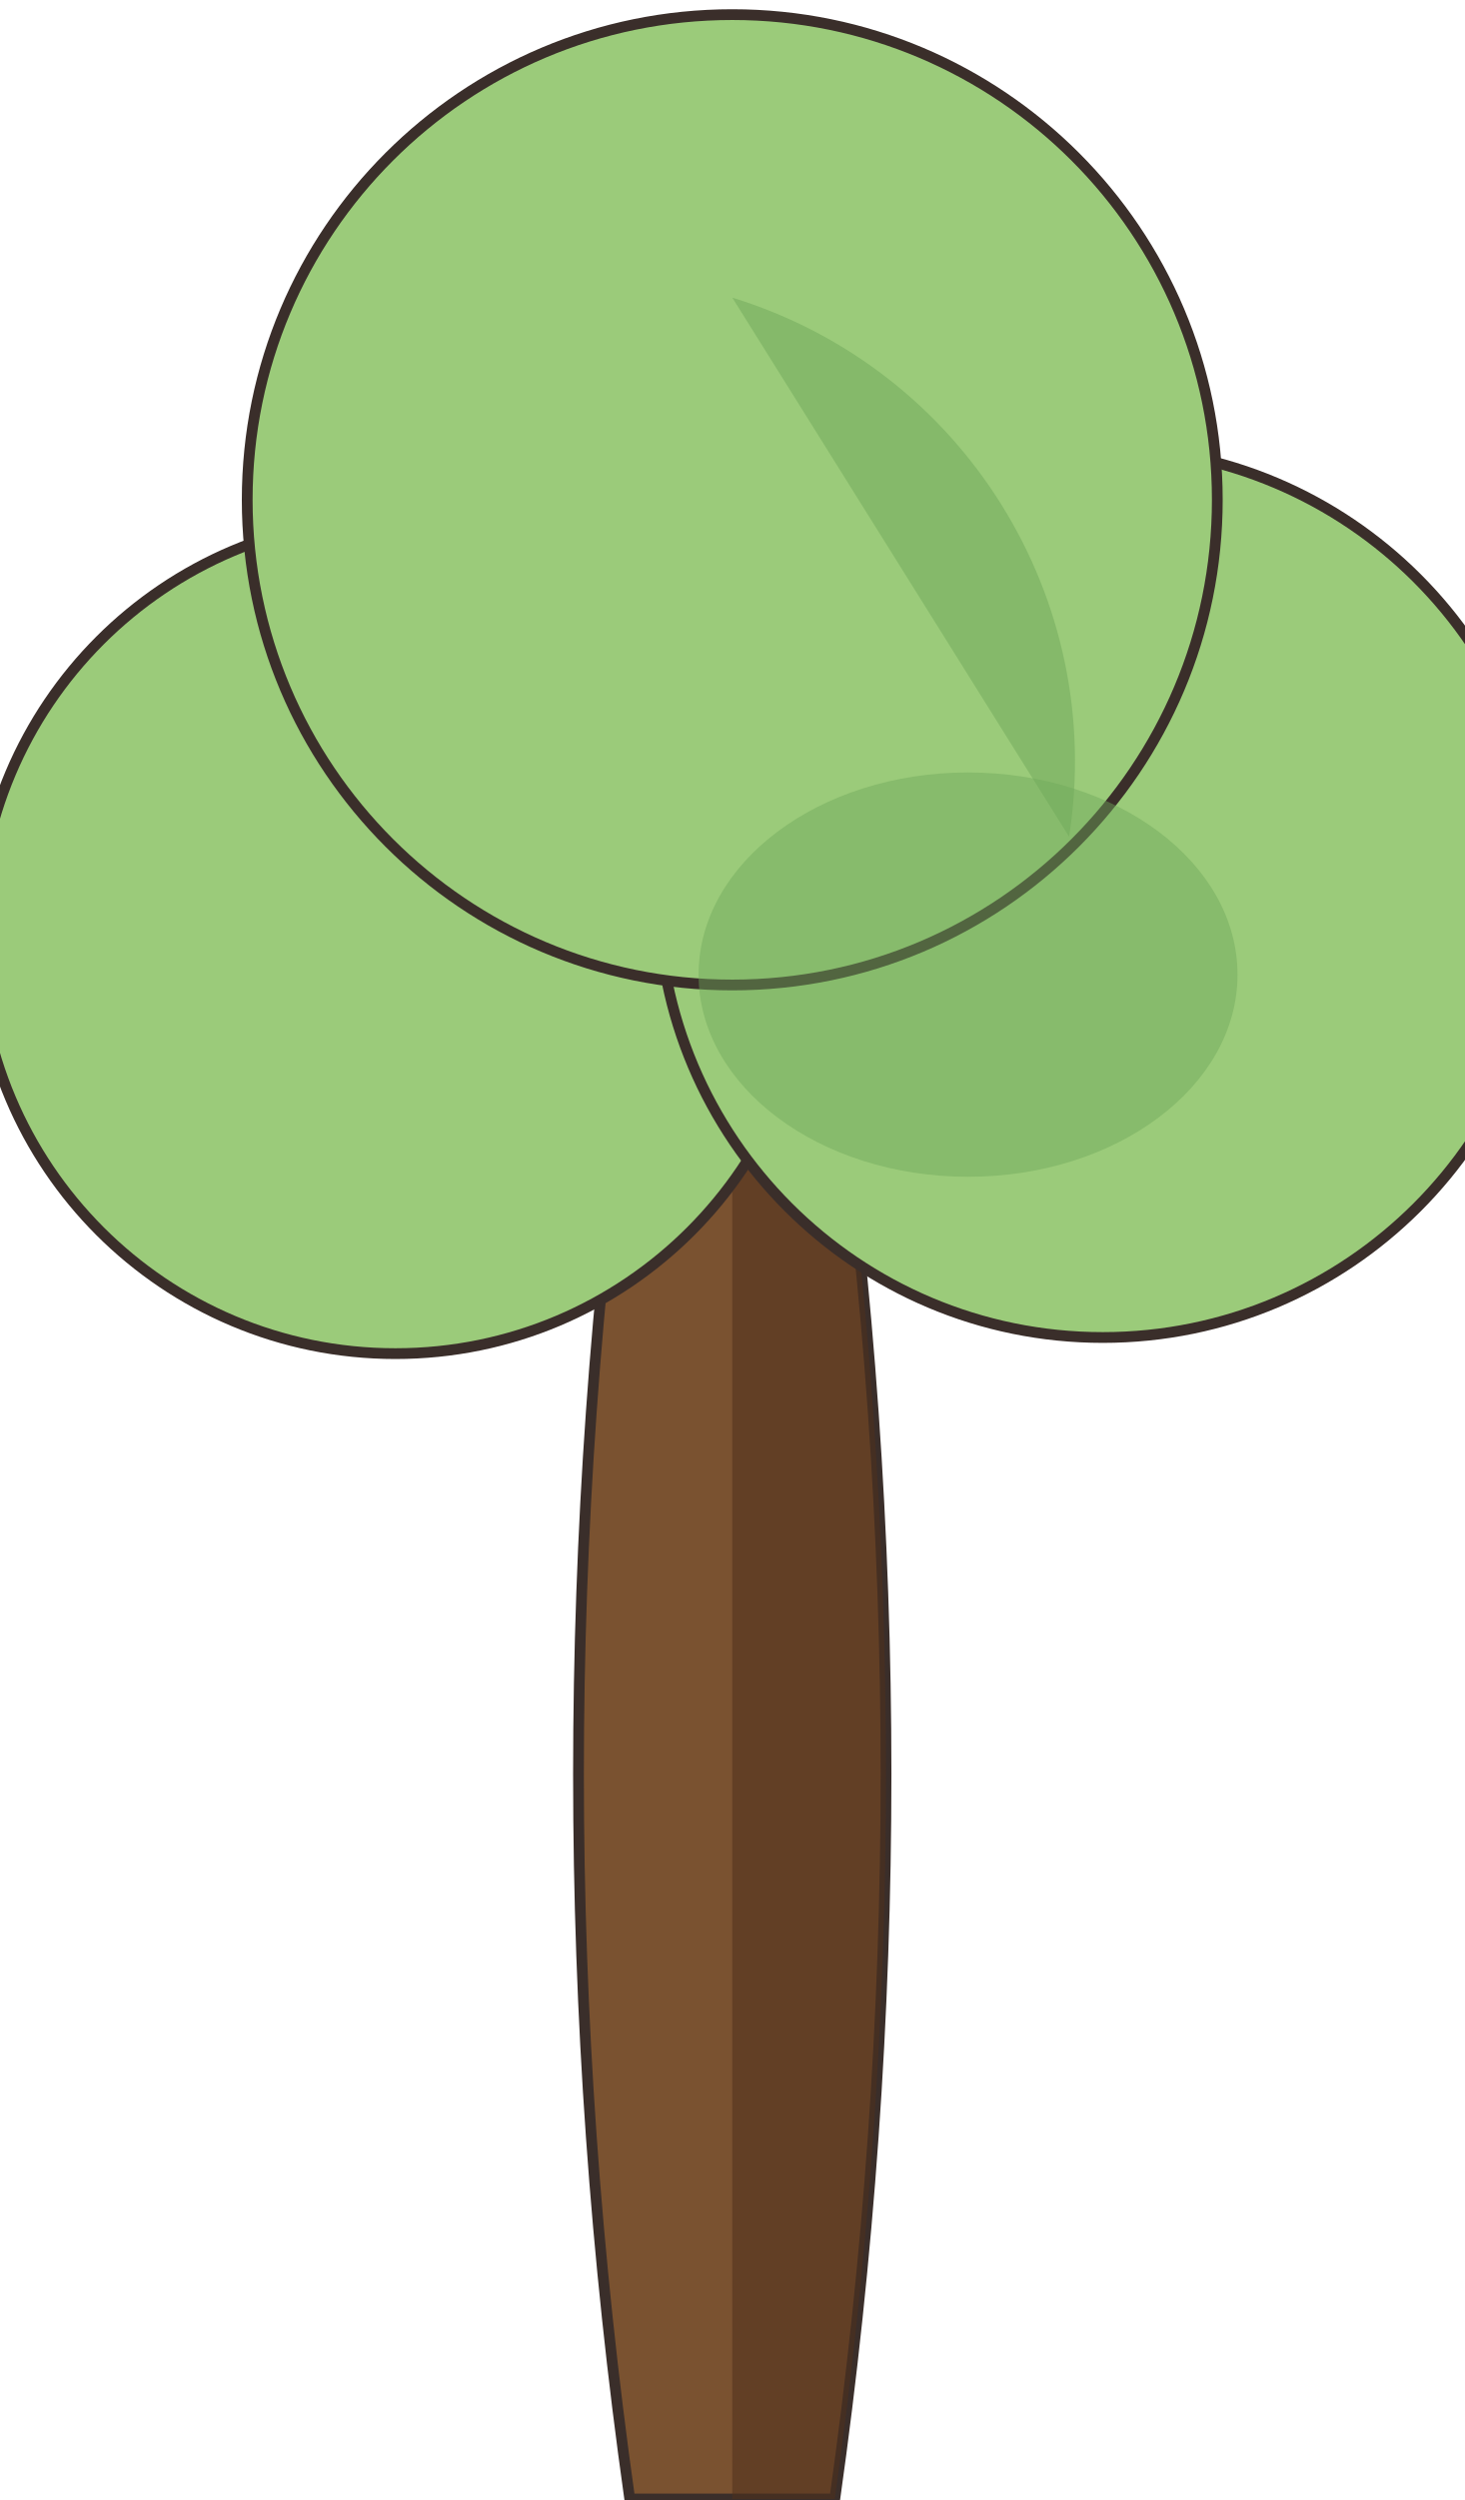
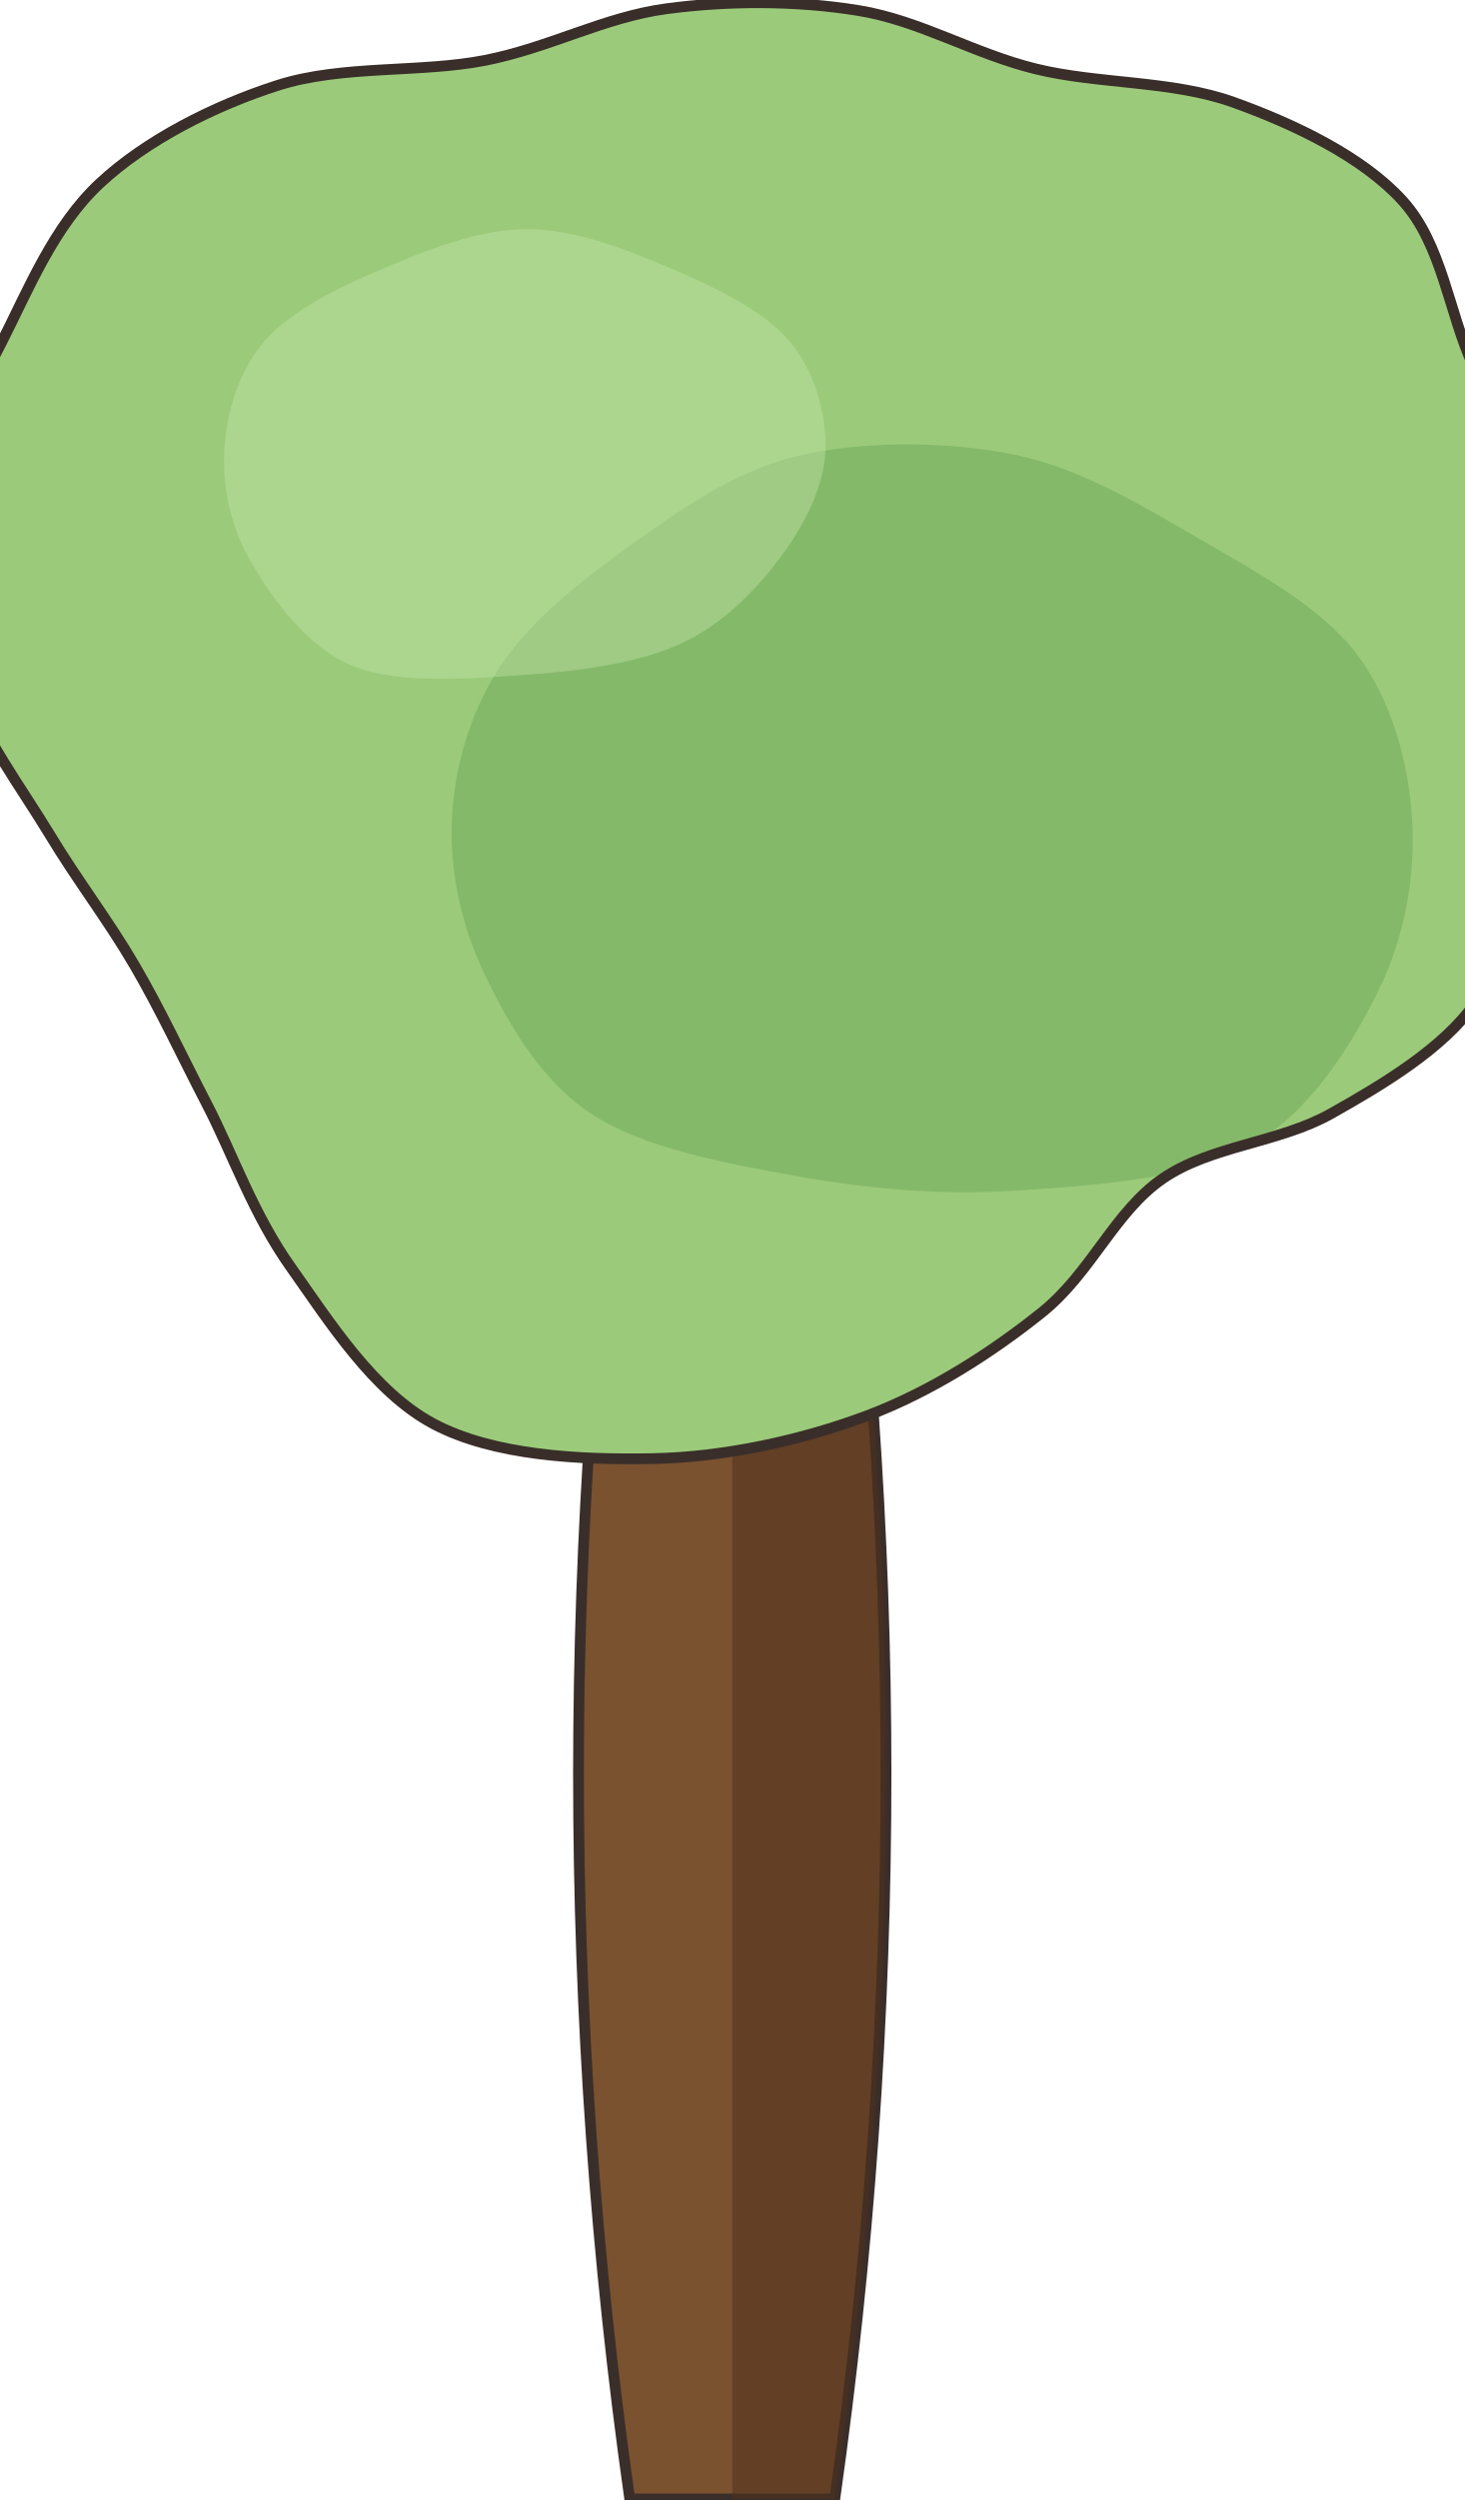
<svg xmlns="http://www.w3.org/2000/svg" width="340" height="580" viewBox="0 0 340 580">
+   <defs>
+     <clipPath id="canopy-clip-c2">
+       <path d="M365.24,158.78 C364.07,171.34 356.61,183.39 352.80,195.73 C349.00,208.06 349.74,222.35 342.44,232.81 C335.14,243.27 321.08,251.69 309.00,258.48 C296.91,265.27 281.12,265.86 269.93,273.55 C258.74,281.23 253.34,295.42 241.89,304.60 C230.43,313.77 216.29,322.96 201.22,328.62 C186.15,334.27 168.20,338.23 151.45,338.54 C134.69,338.85 114.67,337.89 100.68,330.48 C86.69,323.07 76.29,306.47 67.51,294.10 C58.74,281.73 54.07,267.93 48.02,256.26 C41.97,244.58 37.32,234.49 31.23,224.04 C25.14,213.60 18.04,204.46 11.47,193.58 C4.89,182.71 -3.74,171.32 -8.22,158.78 C-12.69,146.24 -16.79,131.52 -15.38,118.33 C-13.97,105.15 -6.16,92.29 0.27,79.66 C6.69,67.03 12.47,52.51 23.18,42.54 C33.89,32.56 49.63,24.55 64.55,19.79 C79.46,15.04 97.62,16.96 112.65,14.00 C127.68,11.04 140.28,3.95 154.72,2.03 C169.16,0.10 185.00,0.11 199.30,2.44 C213.60,4.77 226.02,12.46 240.53,16.01 C255.04,19.56 272.17,18.64 286.35,23.73 C300.53,28.82 316.31,36.35 325.59,46.55 C334.87,56.75 336.33,72.63 342.04,84.93 C347.75,97.23 355.97,108.05 359.84,120.36 C363.70,132.67 366.42,146.22 365.24,158.78 Z" />
+     </clipPath>
+   </defs>
  <path d="M146.2,580 Q122.4,411.8 146.2,243.6 L193.8,243.6 Q217.6,411.8 193.8,580 Z" fill="#7A5230" stroke="#3A2E2A" stroke-width="2.5" stroke-linejoin="round" />
  <path d="M170,243.6 L193.8,243.6 Q217.6,411.8 193.8,580 L170,580 Z" fill="#4E2F1C" opacity="0.55" />
-   <circle cx="91.8" cy="217.2" r="96.968" fill="#9BCB7A" stroke="#3A2E2A" stroke-width="2.5" stroke-linejoin="round" />
-   <circle cx="256.02" cy="207.2" r="103.224" fill="#9BCB7A" stroke="#3A2E2A" stroke-width="2.5" stroke-linejoin="round" />
-   <circle cx="170" cy="116" r="112.608" fill="#9BCB7A" stroke="#3A2E2A" stroke-width="2.5" stroke-linejoin="round" />
-   <path d="M170,69.08 A112.608,112.608 0 0 1 248.2,194.2 Z" fill="#6FA85A" opacity="0.5" />
-   <ellipse cx="224.74" cy="226.2" rx="62.56" ry="46.92" fill="#6FA85A" opacity="0.45" />
+   <path d="M365.24,158.78 C364.07,171.34 356.61,183.39 352.80,195.73 C349.00,208.06 349.74,222.35 342.44,232.81 C335.14,243.27 321.08,251.69 309.00,258.48 C296.91,265.27 281.12,265.86 269.93,273.55 C258.74,281.23 253.34,295.42 241.89,304.60 C230.43,313.77 216.29,322.96 201.22,328.62 C186.15,334.27 168.20,338.23 151.45,338.54 C134.69,338.85 114.67,337.89 100.68,330.48 C86.69,323.07 76.29,306.47 67.51,294.10 C58.74,281.73 54.07,267.93 48.02,256.26 C41.97,244.58 37.32,234.49 31.23,224.04 C25.14,213.60 18.04,204.46 11.47,193.58 C4.89,182.71 -3.74,171.32 -8.22,158.78 C-12.69,146.24 -16.79,131.52 -15.38,118.33 C-13.97,105.15 -6.16,92.29 0.27,79.66 C6.69,67.03 12.47,52.51 23.18,42.54 C33.89,32.56 49.63,24.55 64.55,19.79 C79.46,15.04 97.62,16.96 112.65,14.00 C127.68,11.04 140.28,3.95 154.72,2.03 C169.16,0.10 185.00,0.11 199.30,2.44 C213.60,4.77 226.02,12.46 240.53,16.01 C255.04,19.56 272.17,18.64 286.35,23.73 C300.53,28.82 316.31,36.35 325.59,46.55 C334.87,56.75 336.33,72.63 342.04,84.93 C347.75,97.23 355.97,108.05 359.84,120.36 C363.70,132.67 366.42,146.22 365.24,158.78 Z" fill="#9BCB7A" />
+   <g clip-path="url(#canopy-clip-c2)">
+     <path d="M327.82,189.86 C328.68,202.92 326.27,217.30 319.99,229.99 C313.71,242.68 304.14,258.30 290.13,266.02 C276.12,273.75 253.49,275.18 235.93,276.34 C218.37,277.49 201.20,275.91 184.77,272.95 C168.34,269.99 149.47,266.52 137.37,258.60 C125.27,250.68 117.58,236.90 112.18,225.44 C106.77,213.98 104.36,201.51 104.92,189.86 C105.49,178.20 108.97,165.84 115.57,155.51 C122.17,145.19 133.02,136.15 144.52,127.89 C156.01,119.63 169.40,109.71 184.53,105.98 C199.66,102.24 219.67,102.31 235.30,105.47 C250.92,108.64 265.00,117.26 278.26,124.95 C291.52,132.64 306.58,140.78 314.84,151.60 C323.10,162.42 326.96,176.79 327.82,189.86 Z" fill="#6FA85A" opacity="0.5" />
+     <path d="M191.62,104.39 C191.33,112.68 187.03,121.43 181.50,128.91 C175.96,136.38 168.27,144.60 158.41,149.22 C148.56,153.83 135.11,155.71 122.38,156.60 C109.64,157.50 92.65,158.89 82.01,154.60 C71.37,150.32 63.50,139.24 58.52,130.87 C53.53,122.50 51.61,113.02 52.10,104.39 C52.59,95.77 55.37,86.13 61.46,79.14 C67.55,72.14 78.50,66.78 88.66,62.45 C98.81,58.12 111.14,53.18 122.38,53.18 C133.62,53.18 145.95,58.12 156.10,62.45 C166.24,66.78 177.32,72.17 183.24,79.16 C189.16,86.15 191.91,96.10 191.62,104.39 Z" fill="#C6E6AC" opacity="0.4" />
+   </g>
+   <path d="M365.24,158.78 C364.07,171.34 356.61,183.39 352.80,195.73 C349.00,208.06 349.74,222.35 342.44,232.81 C335.14,243.27 321.08,251.69 309.00,258.48 C296.91,265.27 281.12,265.86 269.93,273.55 C258.74,281.23 253.34,295.42 241.89,304.60 C230.43,313.77 216.29,322.96 201.22,328.62 C186.15,334.27 168.20,338.23 151.45,338.54 C134.69,338.85 114.67,337.89 100.68,330.48 C86.69,323.07 76.29,306.47 67.51,294.10 C58.74,281.73 54.07,267.93 48.02,256.26 C41.97,244.58 37.32,234.49 31.23,224.04 C25.14,213.60 18.04,204.46 11.47,193.58 C4.89,182.71 -3.74,171.32 -8.22,158.78 C-12.69,146.24 -16.79,131.52 -15.38,118.33 C-13.97,105.15 -6.16,92.29 0.27,79.66 C6.69,67.03 12.47,52.51 23.18,42.54 C33.89,32.56 49.63,24.55 64.55,19.79 C79.46,15.04 97.62,16.96 112.65,14.00 C127.68,11.04 140.28,3.95 154.72,2.03 C169.16,0.10 185.00,0.11 199.30,2.44 C213.60,4.77 226.02,12.46 240.53,16.01 C255.04,19.56 272.17,18.64 286.35,23.73 C300.53,28.82 316.31,36.35 325.59,46.55 C334.87,56.75 336.33,72.63 342.04,84.93 C347.75,97.23 355.97,108.05 359.84,120.36 C363.70,132.67 366.42,146.22 365.24,158.78 Z" fill="none" stroke="#3A2E2A" stroke-width="2.5" stroke-linejoin="round" />
</svg>
